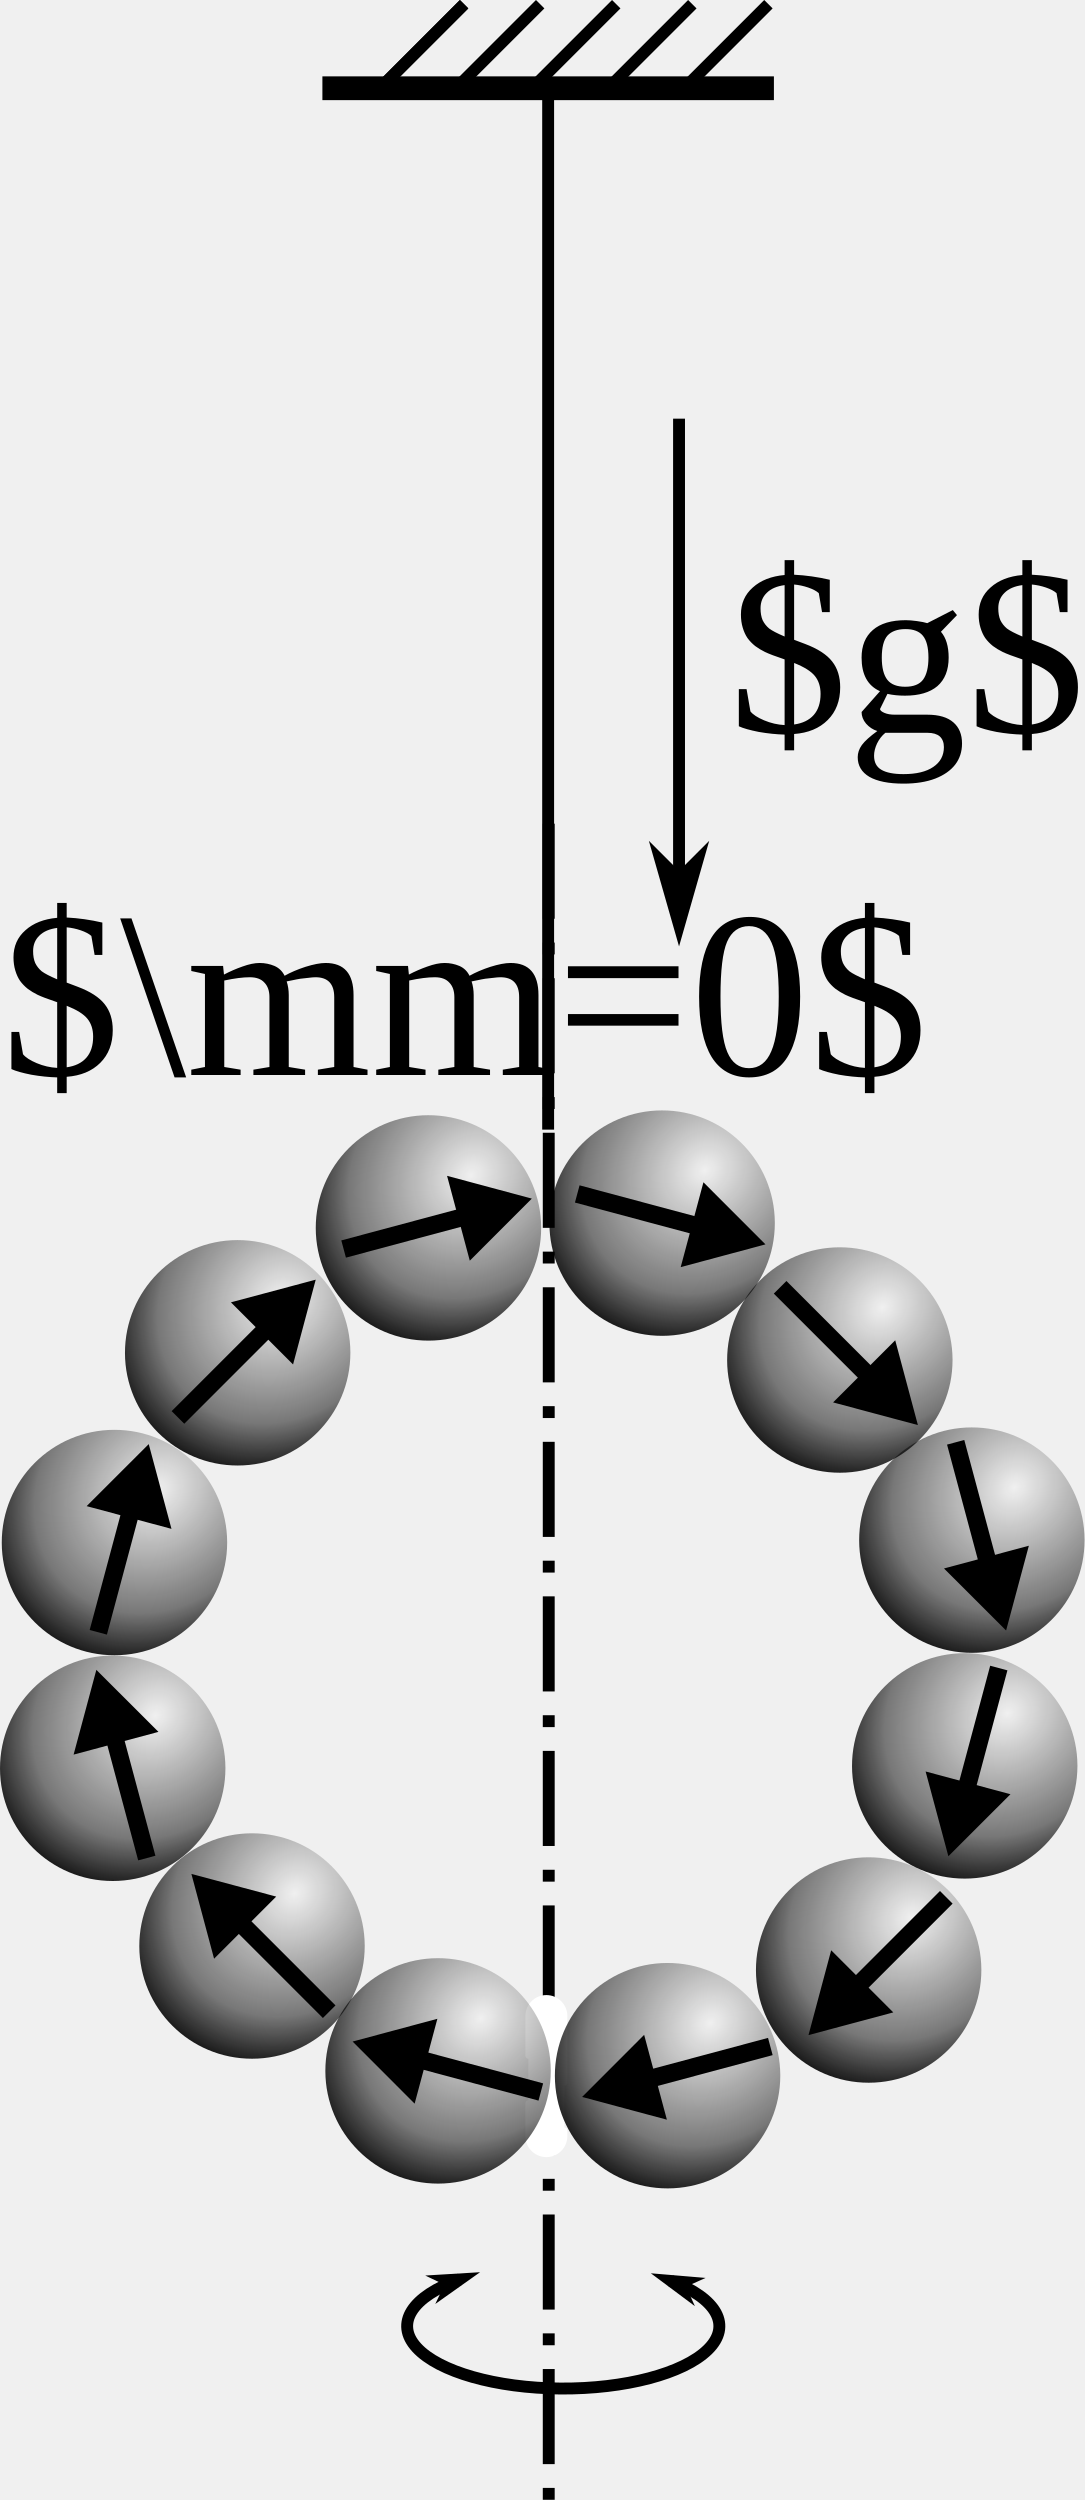
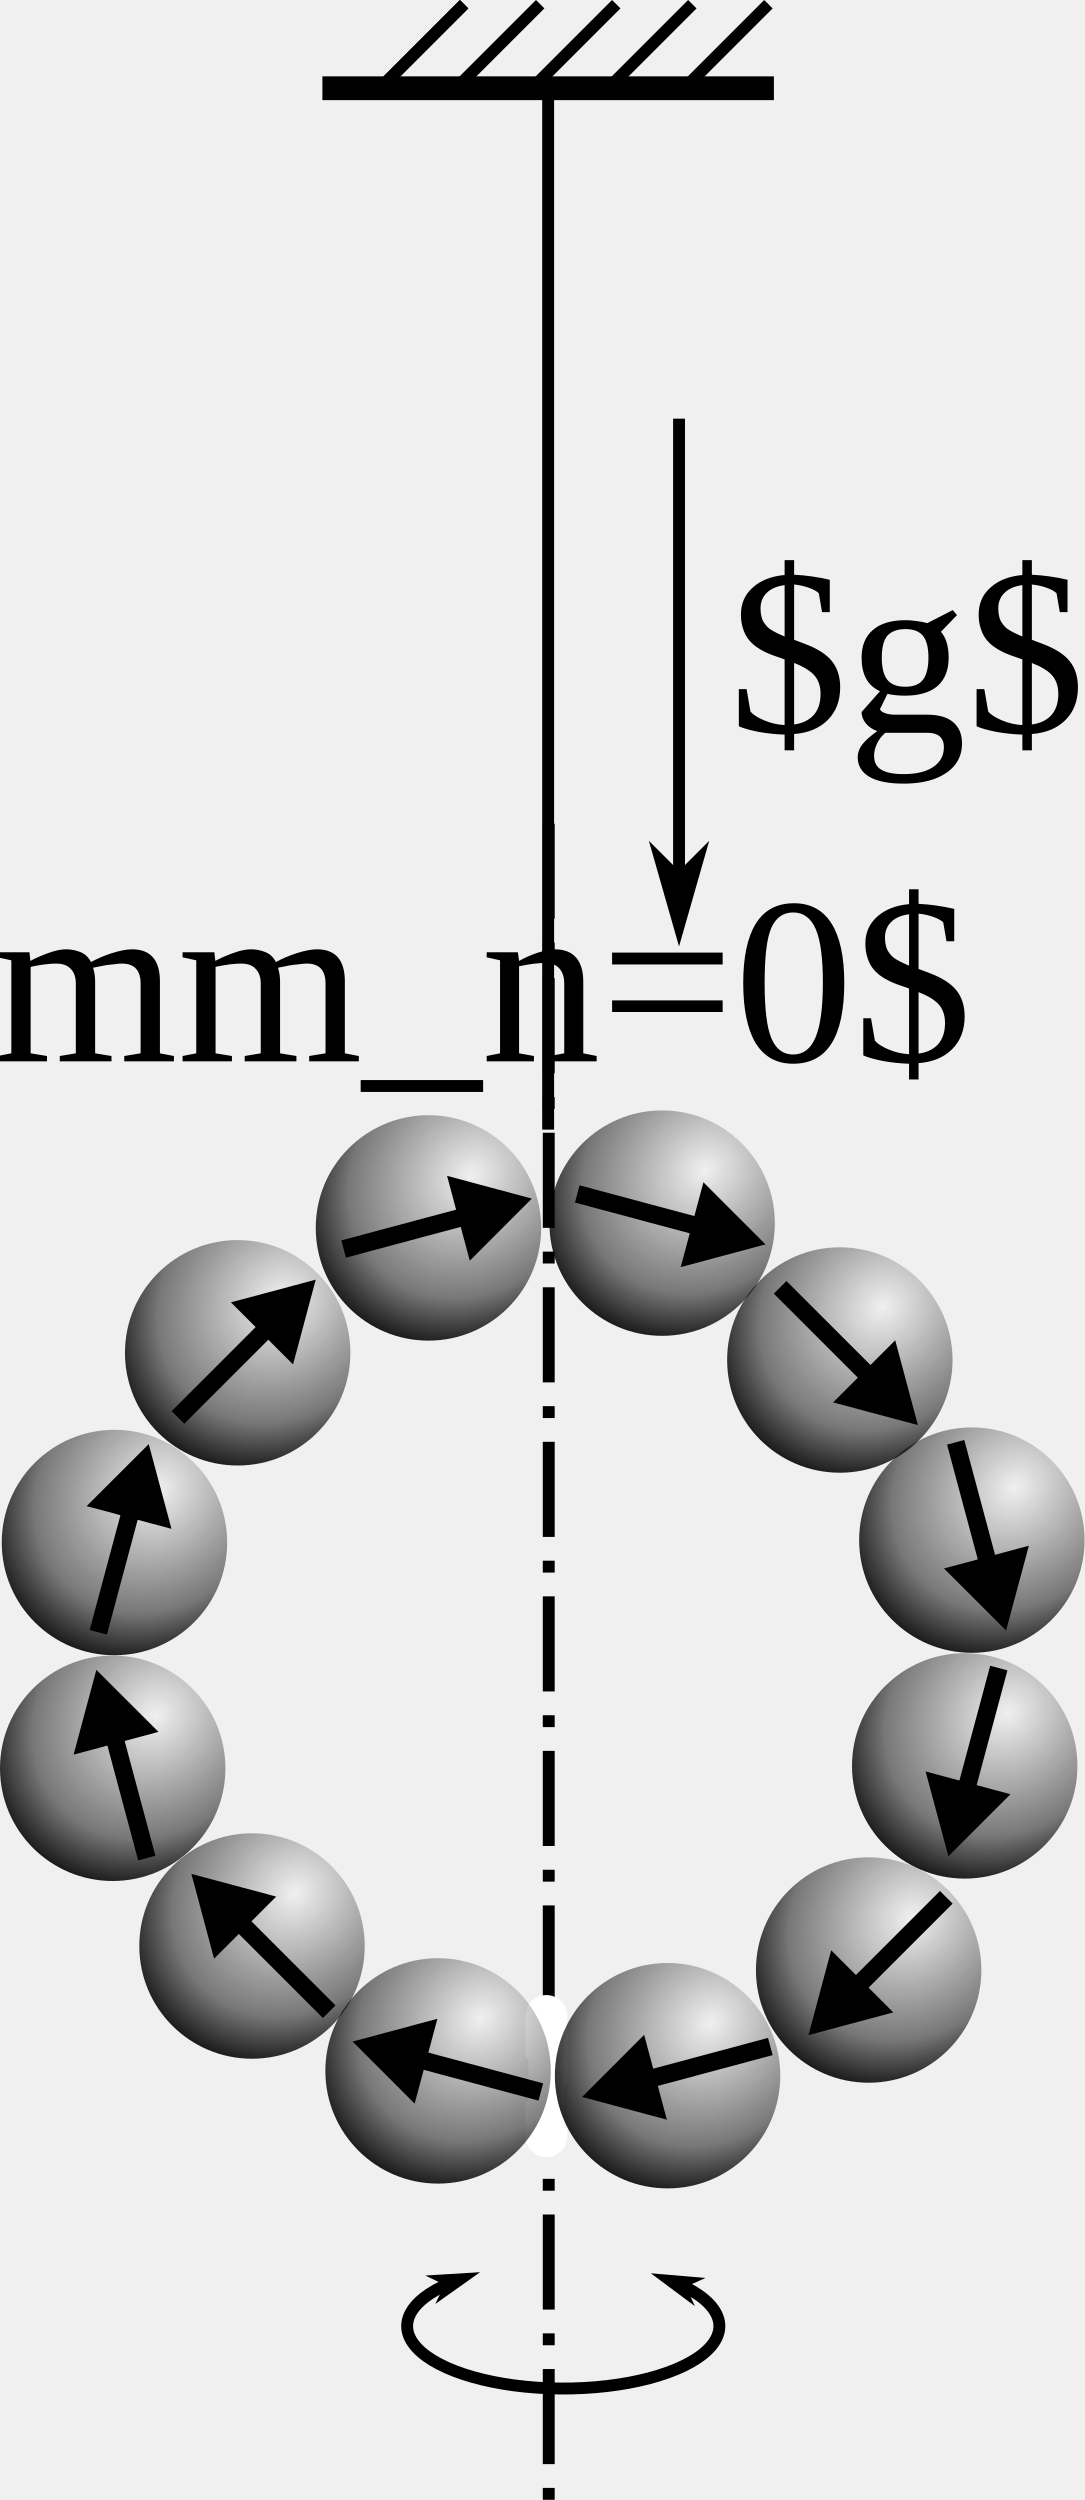
<svg xmlns="http://www.w3.org/2000/svg" xmlns:xlink="http://www.w3.org/1999/xlink" width="16.093mm" height="37.096mm" viewBox="0 0 57.022 131.442" id="svg17530" version="1.1">
  <defs id="defs17532">
    <marker orient="auto" refY="0" refX="0" id="marker19152" style="overflow:visible">
      <path id="path19154" d="m 5.77,0 -8.65,5 0,-10 8.65,5 z" style="fill:#000000;fill-opacity:1;fill-rule:evenodd;stroke:#000000;stroke-width:1pt;stroke-opacity:1" transform="scale(0.4,0.4)" />
    </marker>
    <marker orient="auto" refY="0" refX="0" id="marker19050" style="overflow:visible">
      <path id="path19052" d="m 5.77,0 -8.65,5 0,-10 8.65,5 z" style="fill:#000000;fill-opacity:1;fill-rule:evenodd;stroke:#000000;stroke-width:1pt;stroke-opacity:1" transform="scale(0.4,0.4)" />
    </marker>
    <marker orient="auto" refY="0" refX="0" id="marker18954" style="overflow:visible">
      <path id="path18956" d="m 5.77,0 -8.65,5 0,-10 8.65,5 z" style="fill:#000000;fill-opacity:1;fill-rule:evenodd;stroke:#000000;stroke-width:1pt;stroke-opacity:1" transform="scale(0.4,0.4)" />
    </marker>
    <marker orient="auto" refY="0" refX="0" id="marker18864" style="overflow:visible">
      <path id="path18866" d="m 5.77,0 -8.65,5 0,-10 8.65,5 z" style="fill:#000000;fill-opacity:1;fill-rule:evenodd;stroke:#000000;stroke-width:1pt;stroke-opacity:1" transform="scale(0.4,0.4)" />
    </marker>
    <marker orient="auto" refY="0" refX="0" id="marker18780" style="overflow:visible">
      <path id="path18782" d="m 5.77,0 -8.65,5 0,-10 8.65,5 z" style="fill:#000000;fill-opacity:1;fill-rule:evenodd;stroke:#000000;stroke-width:1pt;stroke-opacity:1" transform="scale(0.4,0.4)" />
    </marker>
    <marker orient="auto" refY="0" refX="0" id="marker18702" style="overflow:visible">
      <path id="path18704" d="m 5.77,0 -8.65,5 0,-10 8.65,5 z" style="fill:#000000;fill-opacity:1;fill-rule:evenodd;stroke:#000000;stroke-width:1pt;stroke-opacity:1" transform="scale(0.4,0.4)" />
    </marker>
    <marker orient="auto" refY="0" refX="0" id="marker18630" style="overflow:visible">
      <path id="path18632" d="m 5.77,0 -8.65,5 0,-10 8.65,5 z" style="fill:#000000;fill-opacity:1;fill-rule:evenodd;stroke:#000000;stroke-width:1pt;stroke-opacity:1" transform="scale(0.4,0.4)" />
    </marker>
    <marker orient="auto" refY="0" refX="0" id="marker18564" style="overflow:visible">
      <path id="path18566" d="m 5.77,0 -8.65,5 0,-10 8.65,5 z" style="fill:#000000;fill-opacity:1;fill-rule:evenodd;stroke:#000000;stroke-width:1pt;stroke-opacity:1" transform="scale(0.4,0.4)" />
    </marker>
    <marker orient="auto" refY="0" refX="0" id="marker18504" style="overflow:visible">
      <path id="path18506" d="m 5.77,0 -8.65,5 0,-10 8.65,5 z" style="fill:#000000;fill-opacity:1;fill-rule:evenodd;stroke:#000000;stroke-width:1pt;stroke-opacity:1" transform="scale(0.4,0.4)" />
    </marker>
    <marker orient="auto" refY="0" refX="0" id="marker18450" style="overflow:visible">
      <path id="path18452" d="m 5.77,0 -8.65,5 0,-10 8.65,5 z" style="fill:#000000;fill-opacity:1;fill-rule:evenodd;stroke:#000000;stroke-width:1pt;stroke-opacity:1" transform="scale(0.4,0.4)" />
    </marker>
    <marker orient="auto" refY="0" refX="0" id="marker18372" style="overflow:visible">
      <path id="path18374" d="m 5.77,0 -8.65,5 0,-10 8.65,5 z" style="fill:#000000;fill-opacity:1;fill-rule:evenodd;stroke:#000000;stroke-width:1pt;stroke-opacity:1" transform="scale(0.4,0.4)" />
    </marker>
    <marker orient="auto" refY="0" refX="0" id="Arrow1Mstart" style="overflow:visible">
      <path id="path4903" d="M 0,0 5,-5 -12.5,0 5,5 0,0 Z" style="fill:#000000;fill-opacity:1;fill-rule:evenodd;stroke:#000000;stroke-width:1pt;stroke-opacity:1" transform="matrix(0.4,0,0,0.4,4,0)" />
    </marker>
    <marker style="overflow:visible" id="marker16943" refX="0" refY="0" orient="auto">
      <path transform="matrix(-0.4,0,0,-0.4,-4,0)" style="fill:#000000;fill-opacity:1;fill-rule:evenodd;stroke:#000000;stroke-width:1pt;stroke-opacity:1" d="M 0,0 5,-5 -12.5,0 5,5 0,0 Z" id="path16945" />
    </marker>
    <radialGradient xlink:href="#linearGradient4210" id="radialGradient14801" gradientUnits="userSpaceOnUse" gradientTransform="matrix(1.191236,-1.236342,1.072005,1.032894,-40.29889,416.2959)" cx="140.537" cy="64.812" fx="140.537" fy="64.812" r="5.98" />
    <linearGradient id="linearGradient4210">
      <stop id="stop4198" offset="0" style="stop-color:#000000;stop-opacity:0;" />
      <stop style="stop-color:#000000;stop-opacity:0.498;" offset="0.669" id="stop4196" />
      <stop id="stop4194" offset="1" style="stop-color:#000000;stop-opacity:1;" />
    </linearGradient>
    <marker style="overflow:visible" id="marker9318" refX="0" refY="0" orient="auto">
      <path transform="scale(0.4,0.4)" style="fill:#000000;fill-opacity:1;fill-rule:evenodd;stroke:#000000;stroke-width:1pt;stroke-opacity:1" d="m 5.77,0 -8.65,5 0,-10 8.65,5 z" id="path9320" />
    </marker>
    <radialGradient xlink:href="#linearGradient4210" id="radialGradient14799" gradientUnits="userSpaceOnUse" gradientTransform="matrix(1.191236,-1.236342,1.072005,1.032894,-72.7208,415.0332)" cx="140.537" cy="64.812" fx="140.537" fy="64.812" r="5.98" />
    <radialGradient xlink:href="#linearGradient4210" id="radialGradient14797" gradientUnits="userSpaceOnUse" gradientTransform="matrix(1.191236,-1.236342,1.072005,1.032894,-79.95182,393.82)" cx="140.537" cy="64.812" fx="140.537" fy="64.812" r="5.98" />
    <radialGradient xlink:href="#linearGradient4210" id="radialGradient14795" gradientUnits="userSpaceOnUse" gradientTransform="matrix(1.191236,-1.236342,1.072005,1.032894,-51.15859,377.0262)" cx="140.537" cy="64.812" fx="140.537" fy="64.812" r="5.98" />
    <radialGradient xlink:href="#linearGradient4210" id="radialGradient14789" gradientUnits="userSpaceOnUse" gradientTransform="matrix(1.191236,-1.236342,1.072005,1.032894,-62.93804,421.5992)" cx="140.537" cy="64.812" fx="140.537" fy="64.812" r="5.98" />
    <radialGradient xlink:href="#linearGradient4210" id="radialGradient14787" gradientUnits="userSpaceOnUse" gradientTransform="matrix(1.191236,-1.236342,1.072005,1.032894,-50.87181,421.8517)" cx="140.537" cy="64.812" fx="140.537" fy="64.812" r="5.98" />
    <marker orient="auto" refY="0" refX="0" id="Arrow1Mend" style="overflow:visible">
      <path id="path4906" d="M 0,0 5,-5 -12.5,0 5,5 0,0 Z" style="fill:#000000;fill-opacity:1;fill-rule:evenodd;stroke:#000000;stroke-width:1pt;stroke-opacity:1" transform="matrix(-0.4,0,0,-0.4,-4,0)" />
    </marker>
    <radialGradient xlink:href="#linearGradient4210" id="radialGradient18328" gradientUnits="userSpaceOnUse" gradientTransform="matrix(1.191236,-1.236342,1.072005,1.032894,-73.47398,383.8447)" cx="140.537" cy="64.812" fx="140.537" fy="64.812" r="5.98" />
    <radialGradient xlink:href="#linearGradient4210" id="radialGradient18330" gradientUnits="userSpaceOnUse" gradientTransform="matrix(1.191236,-1.236342,1.072005,1.032894,-63.44311,377.2787)" cx="140.537" cy="64.812" fx="140.537" fy="64.812" r="5.98" />
    <radialGradient xlink:href="#linearGradient4210" id="radialGradient18332" gradientUnits="userSpaceOnUse" gradientTransform="matrix(1.191236,-1.236342,1.072005,1.032894,-80.04441,405.6893)" cx="140.537" cy="64.812" fx="140.537" fy="64.812" r="5.98" />
    <radialGradient xlink:href="#linearGradient4210" id="radialGradient18360" gradientUnits="userSpaceOnUse" gradientTransform="matrix(1.191236,-1.236342,1.072005,1.032894,-35.24868,405.563)" cx="140.537" cy="64.812" fx="140.537" fy="64.812" r="5.98" />
    <radialGradient xlink:href="#linearGradient4210" id="radialGradient18362" gradientUnits="userSpaceOnUse" gradientTransform="matrix(1.191236,-1.236342,1.072005,1.032894,-34.87376,393.6937)" cx="140.537" cy="64.812" fx="140.537" fy="64.812" r="5.98" />
    <radialGradient xlink:href="#linearGradient4210" id="radialGradient18364" gradientUnits="userSpaceOnUse" gradientTransform="matrix(1.191236,-1.236342,1.072005,1.032894,-41.81411,384.2235)" cx="140.537" cy="64.812" fx="140.537" fy="64.812" r="5.98" />
    <marker orient="auto" refY="0" refX="0" id="Arrow1Sstart" style="overflow:visible">
      <path id="path4909" d="M 0,0 5,-5 -12.5,0 5,5 0,0 Z" style="fill:#000000;fill-opacity:1;fill-rule:evenodd;stroke:#000000;stroke-width:1pt;stroke-opacity:1" transform="matrix(0.2,0,0,0.2,1.2,0)" />
    </marker>
    <marker orient="auto" refY="0" refX="0" id="Arrow1Send" style="overflow:visible">
      <path id="path4912" d="M 0,0 5,-5 -12.5,0 5,5 0,0 Z" style="fill:#000000;fill-opacity:1;fill-rule:evenodd;stroke:#000000;stroke-width:1pt;stroke-opacity:1" transform="matrix(-0.2,0,0,-0.2,-1.2,0)" />
    </marker>
  </defs>
  <g id="layer1" transform="translate(-148.6775,-208.682)">
    <path id="path14695" d="m 177.528,251.988 0,88.136" style="color:#000000;clip-rule:nonzero;display:inline;overflow:visible;visibility:visible;opacity:1;isolation:auto;mix-blend-mode:normal;color-interpolation:sRGB;color-interpolation-filters:linearRGB;solid-color:#000000;solid-opacity:1;fill:none;fill-opacity:1;fill-rule:evenodd;stroke:#000000;stroke-width:0.625;stroke-linecap:butt;stroke-linejoin:miter;stroke-miterlimit:4;stroke-dasharray:5, 1.25, 0.625, 1.25;stroke-dashoffset:0;stroke-opacity:1;color-rendering:auto;image-rendering:auto;shape-rendering:auto;text-rendering:auto;enable-background:accumulate" />
    <rect style="opacity:1;fill:#ffffff;fill-opacity:1;fill-rule:nonzero;stroke:#ffffff;stroke-width:0.312;stroke-linecap:round;stroke-linejoin:miter;stroke-miterlimit:4;stroke-dasharray:5, 2.5;stroke-dashoffset:0;stroke-opacity:1" id="rect20611" width="1.894" height="8.207" x="176.457" y="313.733" ry="0.947" />
    <path id="path14699" d="m 184.379,230.694 0,26.517" style="color:#000000;clip-rule:nonzero;display:inline;overflow:visible;visibility:visible;opacity:1;isolation:auto;mix-blend-mode:normal;color-interpolation:sRGB;color-interpolation-filters:linearRGB;solid-color:#000000;solid-opacity:1;fill:none;fill-opacity:1;fill-rule:evenodd;stroke:#000000;stroke-width:0.625;stroke-linecap:butt;stroke-linejoin:miter;stroke-miterlimit:4;stroke-dasharray:none;stroke-dashoffset:0;stroke-opacity:1;marker-end:url(#Arrow1Mend);color-rendering:auto;image-rendering:auto;shape-rendering:auto;text-rendering:auto;enable-background:accumulate" />
    <text id="text14701" y="247.181" x="186.991" style="color:#000000;font-style:normal;font-variant:normal;font-weight:normal;font-stretch:normal;font-size:12.5px;line-height:125%;font-family:'Times New Roman';-inkscape-font-specification:'Times New Roman, ';text-indent:0;text-align:start;text-decoration:none;text-decoration-line:none;text-decoration-style:solid;text-decoration-color:#000000;letter-spacing:0px;word-spacing:0px;text-transform:none;direction:ltr;block-progression:tb;writing-mode:lr-tb;baseline-shift:baseline;text-anchor:start;white-space:normal;clip-rule:nonzero;display:inline;overflow:visible;visibility:visible;opacity:1;isolation:auto;mix-blend-mode:normal;color-interpolation:sRGB;color-interpolation-filters:linearRGB;solid-color:#000000;solid-opacity:1;fill:#000000;fill-opacity:1;fill-rule:nonzero;stroke:none;stroke-width:0.5;stroke-linecap:butt;stroke-linejoin:miter;stroke-miterlimit:4;stroke-dasharray:none;stroke-dashoffset:0;stroke-opacity:1;color-rendering:auto;image-rendering:auto;shape-rendering:auto;text-rendering:auto;enable-background:accumulate" xml:space="preserve">
      <tspan y="247.181" x="186.991" id="tspan14703">$g$</tspan>
    </text>
    <path id="path14711" d="m 177.497,268.074 0,-54.548" style="color:#000000;clip-rule:nonzero;display:inline;overflow:visible;visibility:visible;opacity:1;isolation:auto;mix-blend-mode:normal;color-interpolation:sRGB;color-interpolation-filters:linearRGB;solid-color:#000000;solid-opacity:1;fill:none;fill-opacity:1;fill-rule:evenodd;stroke:#000000;stroke-width:0.625;stroke-linecap:butt;stroke-linejoin:miter;stroke-miterlimit:4;stroke-dasharray:none;stroke-dashoffset:0;stroke-opacity:1;color-rendering:auto;image-rendering:auto;shape-rendering:auto;text-rendering:auto;enable-background:accumulate" />
    <path id="path14713" d="m 165.628,213.322 23.739,0" style="color:#000000;clip-rule:nonzero;display:inline;overflow:visible;visibility:visible;opacity:1;isolation:auto;mix-blend-mode:normal;color-interpolation:sRGB;color-interpolation-filters:linearRGB;solid-color:#000000;solid-opacity:1;fill:none;fill-opacity:1;fill-rule:evenodd;stroke:#000000;stroke-width:1.25;stroke-linecap:butt;stroke-linejoin:miter;stroke-miterlimit:4;stroke-dasharray:none;stroke-dashoffset:0;stroke-opacity:1;color-rendering:auto;image-rendering:auto;shape-rendering:auto;text-rendering:auto;enable-background:accumulate" />
    <path id="path14715" d="m 168.911,213.07 4.167,-4.167" style="color:#000000;clip-rule:nonzero;display:inline;overflow:visible;visibility:visible;opacity:1;isolation:auto;mix-blend-mode:normal;color-interpolation:sRGB;color-interpolation-filters:linearRGB;solid-color:#000000;solid-opacity:1;fill:none;fill-opacity:1;fill-rule:evenodd;stroke:#000000;stroke-width:0.625;stroke-linecap:butt;stroke-linejoin:miter;stroke-miterlimit:4;stroke-dasharray:none;stroke-dashoffset:0;stroke-opacity:1;color-rendering:auto;image-rendering:auto;shape-rendering:auto;text-rendering:auto;enable-background:accumulate" />
    <path style="color:#000000;clip-rule:nonzero;display:inline;overflow:visible;visibility:visible;opacity:1;isolation:auto;mix-blend-mode:normal;color-interpolation:sRGB;color-interpolation-filters:linearRGB;solid-color:#000000;solid-opacity:1;fill:none;fill-opacity:1;fill-rule:evenodd;stroke:#000000;stroke-width:0.625;stroke-linecap:butt;stroke-linejoin:miter;stroke-miterlimit:4;stroke-dasharray:none;stroke-dashoffset:0;stroke-opacity:1;color-rendering:auto;image-rendering:auto;shape-rendering:auto;text-rendering:auto;enable-background:accumulate" d="m 168.911,213.07 4.167,-4.167" id="path14717" />
    <path id="path14719" d="m 172.911,213.07 4.167,-4.167" style="color:#000000;clip-rule:nonzero;display:inline;overflow:visible;visibility:visible;opacity:1;isolation:auto;mix-blend-mode:normal;color-interpolation:sRGB;color-interpolation-filters:linearRGB;solid-color:#000000;solid-opacity:1;fill:none;fill-opacity:1;fill-rule:evenodd;stroke:#000000;stroke-width:0.625;stroke-linecap:butt;stroke-linejoin:miter;stroke-miterlimit:4;stroke-dasharray:none;stroke-dashoffset:0;stroke-opacity:1;color-rendering:auto;image-rendering:auto;shape-rendering:auto;text-rendering:auto;enable-background:accumulate" />
    <path style="color:#000000;clip-rule:nonzero;display:inline;overflow:visible;visibility:visible;opacity:1;isolation:auto;mix-blend-mode:normal;color-interpolation:sRGB;color-interpolation-filters:linearRGB;solid-color:#000000;solid-opacity:1;fill:none;fill-opacity:1;fill-rule:evenodd;stroke:#000000;stroke-width:0.625;stroke-linecap:butt;stroke-linejoin:miter;stroke-miterlimit:4;stroke-dasharray:none;stroke-dashoffset:0;stroke-opacity:1;color-rendering:auto;image-rendering:auto;shape-rendering:auto;text-rendering:auto;enable-background:accumulate" d="m 176.911,213.07 4.167,-4.167" id="path14721" />
    <path id="path14723" d="m 180.911,213.07 4.167,-4.167" style="color:#000000;clip-rule:nonzero;display:inline;overflow:visible;visibility:visible;opacity:1;isolation:auto;mix-blend-mode:normal;color-interpolation:sRGB;color-interpolation-filters:linearRGB;solid-color:#000000;solid-opacity:1;fill:none;fill-opacity:1;fill-rule:evenodd;stroke:#000000;stroke-width:0.625;stroke-linecap:butt;stroke-linejoin:miter;stroke-miterlimit:4;stroke-dasharray:none;stroke-dashoffset:0;stroke-opacity:1;color-rendering:auto;image-rendering:auto;shape-rendering:auto;text-rendering:auto;enable-background:accumulate" />
    <path style="color:#000000;clip-rule:nonzero;display:inline;overflow:visible;visibility:visible;opacity:1;isolation:auto;mix-blend-mode:normal;color-interpolation:sRGB;color-interpolation-filters:linearRGB;solid-color:#000000;solid-opacity:1;fill:none;fill-opacity:1;fill-rule:evenodd;stroke:#000000;stroke-width:0.625;stroke-linecap:butt;stroke-linejoin:miter;stroke-miterlimit:4;stroke-dasharray:none;stroke-dashoffset:0;stroke-opacity:1;color-rendering:auto;image-rendering:auto;shape-rendering:auto;text-rendering:auto;enable-background:accumulate" d="m 184.911,213.07 4.167,-4.167" id="path14725" />
    <path style="color:#000000;clip-rule:nonzero;display:inline;overflow:visible;visibility:visible;opacity:1;isolation:auto;mix-blend-mode:normal;color-interpolation:sRGB;color-interpolation-filters:linearRGB;solid-color:#000000;solid-opacity:1;fill:url(#radialGradient14787);fill-opacity:1;fill-rule:nonzero;stroke:none;stroke-width:0.625;stroke-linecap:butt;stroke-linejoin:miter;stroke-miterlimit:4;stroke-dasharray:none;stroke-dashoffset:0;stroke-opacity:1;color-rendering:auto;image-rendering:auto;shape-rendering:auto;text-rendering:auto;enable-background:accumulate" id="path14729" d="m 189.702,317.815 a 5.926,5.926 0 0 1 -5.92,5.926 5.926,5.926 0 0 1 -5.931,-5.915 5.926,5.926 0 0 1 5.909,-5.937 5.926,5.926 0 0 1 5.942,5.903" />
    <path style="color:#000000;clip-rule:nonzero;display:inline;overflow:visible;visibility:visible;opacity:1;isolation:auto;mix-blend-mode:normal;color-interpolation:sRGB;color-interpolation-filters:linearRGB;solid-color:#000000;solid-opacity:1;fill:none;fill-opacity:1;fill-rule:evenodd;stroke:#000000;stroke-width:0.938;stroke-linecap:butt;stroke-linejoin:miter;stroke-miterlimit:4;stroke-dasharray:none;stroke-dashoffset:0;stroke-opacity:1;marker-end:url(#marker18954);color-rendering:auto;image-rendering:auto;shape-rendering:auto;text-rendering:auto;enable-background:accumulate" d="m 189.179,316.281 -7.322,1.962" id="path14731" />
    <path d="m 177.635,317.563 a 5.926,5.926 0 0 1 -5.92,5.926 5.926,5.926 0 0 1 -5.931,-5.915 5.926,5.926 0 0 1 5.909,-5.937 5.926,5.926 0 0 1 5.942,5.903" id="path14735" style="color:#000000;clip-rule:nonzero;display:inline;overflow:visible;visibility:visible;opacity:1;isolation:auto;mix-blend-mode:normal;color-interpolation:sRGB;color-interpolation-filters:linearRGB;solid-color:#000000;solid-opacity:1;fill:url(#radialGradient14789);fill-opacity:1;fill-rule:nonzero;stroke:none;stroke-width:0.625;stroke-linecap:butt;stroke-linejoin:miter;stroke-miterlimit:4;stroke-dasharray:none;stroke-dashoffset:0;stroke-opacity:1;color-rendering:auto;image-rendering:auto;shape-rendering:auto;text-rendering:auto;enable-background:accumulate" />
    <path id="path14737" d="m 177.112,318.672 -7.322,-1.962" style="color:#000000;clip-rule:nonzero;display:inline;overflow:visible;visibility:visible;opacity:1;isolation:auto;mix-blend-mode:normal;color-interpolation:sRGB;color-interpolation-filters:linearRGB;solid-color:#000000;solid-opacity:1;fill:none;fill-opacity:1;fill-rule:evenodd;stroke:#000000;stroke-width:0.938;stroke-linecap:butt;stroke-linejoin:miter;stroke-miterlimit:4;stroke-dasharray:none;stroke-dashoffset:0;stroke-opacity:1;marker-end:url(#marker18864);color-rendering:auto;image-rendering:auto;shape-rendering:auto;text-rendering:auto;enable-background:accumulate" />
    <path d="m 189.415,272.99 a 5.926,5.926 0 0 1 -5.92,5.926 5.926,5.926 0 0 1 -5.931,-5.915 5.926,5.926 0 0 1 5.909,-5.937 5.926,5.926 0 0 1 5.942,5.903" id="path14753" style="color:#000000;clip-rule:nonzero;display:inline;overflow:visible;visibility:visible;opacity:1;isolation:auto;mix-blend-mode:normal;color-interpolation:sRGB;color-interpolation-filters:linearRGB;solid-color:#000000;solid-opacity:1;fill:url(#radialGradient14795);fill-opacity:1;fill-rule:nonzero;stroke:none;stroke-width:0.625;stroke-linecap:butt;stroke-linejoin:miter;stroke-miterlimit:4;stroke-dasharray:none;stroke-dashoffset:0;stroke-opacity:1;color-rendering:auto;image-rendering:auto;shape-rendering:auto;text-rendering:auto;enable-background:accumulate" />
    <path id="path14755" d="m 179.027,271.456 7.322,1.962" style="color:#000000;clip-rule:nonzero;display:inline;overflow:visible;visibility:visible;opacity:1;isolation:auto;mix-blend-mode:normal;color-interpolation:sRGB;color-interpolation-filters:linearRGB;solid-color:#000000;solid-opacity:1;fill:none;fill-opacity:1;fill-rule:evenodd;stroke:#000000;stroke-width:0.938;stroke-linecap:butt;stroke-linejoin:miter;stroke-miterlimit:4;stroke-dasharray:none;stroke-dashoffset:0;stroke-opacity:1;marker-end:url(#marker18450);color-rendering:auto;image-rendering:auto;shape-rendering:auto;text-rendering:auto;enable-background:accumulate" />
    <path style="color:#000000;clip-rule:nonzero;display:inline;overflow:visible;visibility:visible;opacity:1;isolation:auto;mix-blend-mode:normal;color-interpolation:sRGB;color-interpolation-filters:linearRGB;solid-color:#000000;solid-opacity:1;fill:url(#radialGradient14797);fill-opacity:1;fill-rule:nonzero;stroke:none;stroke-width:0.625;stroke-linecap:butt;stroke-linejoin:miter;stroke-miterlimit:4;stroke-dasharray:none;stroke-dashoffset:0;stroke-opacity:1;color-rendering:auto;image-rendering:auto;shape-rendering:auto;text-rendering:auto;enable-background:accumulate" id="path14759" d="m 160.621,289.784 a 5.926,5.926 0 0 1 -5.92,5.926 5.926,5.926 0 0 1 -5.931,-5.915 5.926,5.926 0 0 1 5.909,-5.937 5.926,5.926 0 0 1 5.942,5.903" />
    <path style="color:#000000;clip-rule:nonzero;display:inline;overflow:visible;visibility:visible;opacity:1;isolation:auto;mix-blend-mode:normal;color-interpolation:sRGB;color-interpolation-filters:linearRGB;solid-color:#000000;solid-opacity:1;fill:none;fill-opacity:1;fill-rule:evenodd;stroke:#000000;stroke-width:0.938;stroke-linecap:butt;stroke-linejoin:miter;stroke-miterlimit:4;stroke-dasharray:none;stroke-dashoffset:0;stroke-opacity:1;marker-end:url(#marker18630);color-rendering:auto;image-rendering:auto;shape-rendering:auto;text-rendering:auto;enable-background:accumulate" d="m 153.845,294.504 1.962,-7.322" id="path14761" />
    <path d="m 167.853,310.997 a 5.926,5.926 0 0 1 -5.92,5.926 5.926,5.926 0 0 1 -5.931,-5.915 5.926,5.926 0 0 1 5.909,-5.937 5.926,5.926 0 0 1 5.942,5.903" id="path14765" style="color:#000000;clip-rule:nonzero;display:inline;overflow:visible;visibility:visible;opacity:1;isolation:auto;mix-blend-mode:normal;color-interpolation:sRGB;color-interpolation-filters:linearRGB;solid-color:#000000;solid-opacity:1;fill:url(#radialGradient14799);fill-opacity:1;fill-rule:nonzero;stroke:none;stroke-width:0.625;stroke-linecap:butt;stroke-linejoin:miter;stroke-miterlimit:4;stroke-dasharray:none;stroke-dashoffset:0;stroke-opacity:1;color-rendering:auto;image-rendering:auto;shape-rendering:auto;text-rendering:auto;enable-background:accumulate" />
    <path id="path14767" d="m 165.985,314.451 -5.36,-5.36" style="color:#000000;clip-rule:nonzero;display:inline;overflow:visible;visibility:visible;opacity:1;isolation:auto;mix-blend-mode:normal;color-interpolation:sRGB;color-interpolation-filters:linearRGB;solid-color:#000000;solid-opacity:1;fill:none;fill-opacity:1;fill-rule:evenodd;stroke:#000000;stroke-width:0.938;stroke-linecap:butt;stroke-linejoin:miter;stroke-miterlimit:4;stroke-dasharray:none;stroke-dashoffset:0;stroke-opacity:1;marker-end:url(#marker18780);color-rendering:auto;image-rendering:auto;shape-rendering:auto;text-rendering:auto;enable-background:accumulate" />
    <path d="m 200.274,312.259 a 5.926,5.926 0 0 1 -5.92,5.926 5.926,5.926 0 0 1 -5.931,-5.915 5.926,5.926 0 0 1 5.909,-5.937 5.926,5.926 0 0 1 5.942,5.903" id="path14771" style="color:#000000;clip-rule:nonzero;display:inline;overflow:visible;visibility:visible;opacity:1;isolation:auto;mix-blend-mode:normal;color-interpolation:sRGB;color-interpolation-filters:linearRGB;solid-color:#000000;solid-opacity:1;fill:url(#radialGradient14801);fill-opacity:1;fill-rule:nonzero;stroke:none;stroke-width:0.625;stroke-linecap:butt;stroke-linejoin:miter;stroke-miterlimit:4;stroke-dasharray:none;stroke-dashoffset:0;stroke-opacity:1;color-rendering:auto;image-rendering:auto;shape-rendering:auto;text-rendering:auto;enable-background:accumulate" />
    <path id="path14773" d="m 198.43,308.436 -5.36,5.36" style="color:#000000;clip-rule:nonzero;display:inline;overflow:visible;visibility:visible;opacity:1;isolation:auto;mix-blend-mode:normal;color-interpolation:sRGB;color-interpolation-filters:linearRGB;solid-color:#000000;solid-opacity:1;fill:none;fill-opacity:1;fill-rule:evenodd;stroke:#000000;stroke-width:0.938;stroke-linecap:butt;stroke-linejoin:miter;stroke-miterlimit:4;stroke-dasharray:none;stroke-dashoffset:0;stroke-opacity:1;marker-end:url(#marker19050);color-rendering:auto;image-rendering:auto;shape-rendering:auto;text-rendering:auto;enable-background:accumulate" />
    <path d="m 167.099,279.808 a 5.926,5.926 0 0 1 -5.92,5.926 5.926,5.926 0 0 1 -5.931,-5.915 5.926,5.926 0 0 1 5.909,-5.937 5.926,5.926 0 0 1 5.942,5.903" id="path18312" style="color:#000000;clip-rule:nonzero;display:inline;overflow:visible;visibility:visible;opacity:1;isolation:auto;mix-blend-mode:normal;color-interpolation:sRGB;color-interpolation-filters:linearRGB;solid-color:#000000;solid-opacity:1;fill:url(#radialGradient18328);fill-opacity:1;fill-rule:nonzero;stroke:none;stroke-width:0.625;stroke-linecap:butt;stroke-linejoin:miter;stroke-miterlimit:4;stroke-dasharray:none;stroke-dashoffset:0;stroke-opacity:1;color-rendering:auto;image-rendering:auto;shape-rendering:auto;text-rendering:auto;enable-background:accumulate" />
    <path id="path18314" d="m 158.033,283.207 5.36,-5.36" style="color:#000000;clip-rule:nonzero;display:inline;overflow:visible;visibility:visible;opacity:1;isolation:auto;mix-blend-mode:normal;color-interpolation:sRGB;color-interpolation-filters:linearRGB;solid-color:#000000;solid-opacity:1;fill:none;fill-opacity:1;fill-rule:evenodd;stroke:#000000;stroke-width:0.938;stroke-linecap:butt;stroke-linejoin:miter;stroke-miterlimit:4;stroke-dasharray:none;stroke-dashoffset:0;stroke-opacity:1;marker-end:url(#marker18564);color-rendering:auto;image-rendering:auto;shape-rendering:auto;text-rendering:auto;enable-background:accumulate" />
    <path style="color:#000000;clip-rule:nonzero;display:inline;overflow:visible;visibility:visible;opacity:1;isolation:auto;mix-blend-mode:normal;color-interpolation:sRGB;color-interpolation-filters:linearRGB;solid-color:#000000;solid-opacity:1;fill:url(#radialGradient18330);fill-opacity:1;fill-rule:nonzero;stroke:none;stroke-width:0.625;stroke-linecap:butt;stroke-linejoin:miter;stroke-miterlimit:4;stroke-dasharray:none;stroke-dashoffset:0;stroke-opacity:1;color-rendering:auto;image-rendering:auto;shape-rendering:auto;text-rendering:auto;enable-background:accumulate" id="path18318" d="m 177.13,273.242 a 5.926,5.926 0 0 1 -5.92,5.926 5.926,5.926 0 0 1 -5.931,-5.915 5.926,5.926 0 0 1 5.909,-5.937 5.926,5.926 0 0 1 5.942,5.903" />
    <path style="color:#000000;clip-rule:nonzero;display:inline;overflow:visible;visibility:visible;opacity:1;isolation:auto;mix-blend-mode:normal;color-interpolation:sRGB;color-interpolation-filters:linearRGB;solid-color:#000000;solid-opacity:1;fill:none;fill-opacity:1;fill-rule:evenodd;stroke:#000000;stroke-width:0.938;stroke-linecap:butt;stroke-linejoin:miter;stroke-miterlimit:4;stroke-dasharray:none;stroke-dashoffset:0;stroke-opacity:1;marker-end:url(#marker18504);color-rendering:auto;image-rendering:auto;shape-rendering:auto;text-rendering:auto;enable-background:accumulate" d="m 166.743,274.352 7.322,-1.962" id="path18320" />
    <path style="color:#000000;clip-rule:nonzero;display:inline;overflow:visible;visibility:visible;opacity:1;isolation:auto;mix-blend-mode:normal;color-interpolation:sRGB;color-interpolation-filters:linearRGB;solid-color:#000000;solid-opacity:1;fill:url(#radialGradient18332);fill-opacity:1;fill-rule:nonzero;stroke:none;stroke-width:0.625;stroke-linecap:butt;stroke-linejoin:miter;stroke-miterlimit:4;stroke-dasharray:none;stroke-dashoffset:0;stroke-opacity:1;color-rendering:auto;image-rendering:auto;shape-rendering:auto;text-rendering:auto;enable-background:accumulate" id="path18324" d="m 160.529,301.653 a 5.926,5.926 0 0 1 -5.92,5.926 5.926,5.926 0 0 1 -5.931,-5.915 5.926,5.926 0 0 1 5.909,-5.937 5.926,5.926 0 0 1 5.942,5.903" />
    <path style="color:#000000;clip-rule:nonzero;display:inline;overflow:visible;visibility:visible;opacity:1;isolation:auto;mix-blend-mode:normal;color-interpolation:sRGB;color-interpolation-filters:linearRGB;solid-color:#000000;solid-opacity:1;fill:none;fill-opacity:1;fill-rule:evenodd;stroke:#000000;stroke-width:0.938;stroke-linecap:butt;stroke-linejoin:miter;stroke-miterlimit:4;stroke-dasharray:none;stroke-dashoffset:0;stroke-opacity:1;marker-end:url(#marker18702);color-rendering:auto;image-rendering:auto;shape-rendering:auto;text-rendering:auto;enable-background:accumulate" d="m 156.395,306.373 -1.962,-7.322" id="path18326" />
    <path style="color:#000000;clip-rule:nonzero;display:inline;overflow:visible;visibility:visible;opacity:1;isolation:auto;mix-blend-mode:normal;color-interpolation:sRGB;color-interpolation-filters:linearRGB;solid-color:#000000;solid-opacity:1;fill:url(#radialGradient18360);fill-opacity:1;fill-rule:nonzero;stroke:none;stroke-width:0.625;stroke-linecap:butt;stroke-linejoin:miter;stroke-miterlimit:4;stroke-dasharray:none;stroke-dashoffset:0;stroke-opacity:1;color-rendering:auto;image-rendering:auto;shape-rendering:auto;text-rendering:auto;enable-background:accumulate" id="path18344" d="m 205.325,301.527 a 5.926,5.926 0 0 1 -5.92,5.926 5.926,5.926 0 0 1 -5.931,-5.915 5.926,5.926 0 0 1 5.909,-5.937 5.926,5.926 0 0 1 5.942,5.903" />
    <path style="color:#000000;clip-rule:nonzero;display:inline;overflow:visible;visibility:visible;opacity:1;isolation:auto;mix-blend-mode:normal;color-interpolation:sRGB;color-interpolation-filters:linearRGB;solid-color:#000000;solid-opacity:1;fill:none;fill-opacity:1;fill-rule:evenodd;stroke:#000000;stroke-width:0.938;stroke-linecap:butt;stroke-linejoin:miter;stroke-miterlimit:4;stroke-dasharray:none;stroke-dashoffset:0;stroke-opacity:1;marker-end:url(#marker19152);color-rendering:auto;image-rendering:auto;shape-rendering:auto;text-rendering:auto;enable-background:accumulate" d="m 201.191,296.382 -1.962,7.322" id="path18346" />
    <path d="m 205.7,289.657 a 5.926,5.926 0 0 1 -5.92,5.926 5.926,5.926 0 0 1 -5.931,-5.915 5.926,5.926 0 0 1 5.909,-5.937 5.926,5.926 0 0 1 5.942,5.903" id="path18350" style="color:#000000;clip-rule:nonzero;display:inline;overflow:visible;visibility:visible;opacity:1;isolation:auto;mix-blend-mode:normal;color-interpolation:sRGB;color-interpolation-filters:linearRGB;solid-color:#000000;solid-opacity:1;fill:url(#radialGradient18362);fill-opacity:1;fill-rule:nonzero;stroke:none;stroke-width:0.625;stroke-linecap:butt;stroke-linejoin:miter;stroke-miterlimit:4;stroke-dasharray:none;stroke-dashoffset:0;stroke-opacity:1;color-rendering:auto;image-rendering:auto;shape-rendering:auto;text-rendering:auto;enable-background:accumulate" />
    <path id="path18352" d="m 198.923,284.513 1.962,7.322" style="color:#000000;clip-rule:nonzero;display:inline;overflow:visible;visibility:visible;opacity:1;isolation:auto;mix-blend-mode:normal;color-interpolation:sRGB;color-interpolation-filters:linearRGB;solid-color:#000000;solid-opacity:1;fill:none;fill-opacity:1;fill-rule:evenodd;stroke:#000000;stroke-width:0.938;stroke-linecap:butt;stroke-linejoin:miter;stroke-miterlimit:4;stroke-dasharray:none;stroke-dashoffset:0;stroke-opacity:1;marker-end:url(#marker9318);color-rendering:auto;image-rendering:auto;shape-rendering:auto;text-rendering:auto;enable-background:accumulate" />
    <path style="color:#000000;clip-rule:nonzero;display:inline;overflow:visible;visibility:visible;opacity:1;isolation:auto;mix-blend-mode:normal;color-interpolation:sRGB;color-interpolation-filters:linearRGB;solid-color:#000000;solid-opacity:1;fill:url(#radialGradient18364);fill-opacity:1;fill-rule:nonzero;stroke:none;stroke-width:0.625;stroke-linecap:butt;stroke-linejoin:miter;stroke-miterlimit:4;stroke-dasharray:none;stroke-dashoffset:0;stroke-opacity:1;color-rendering:auto;image-rendering:auto;shape-rendering:auto;text-rendering:auto;enable-background:accumulate" id="path18356" d="m 198.759,280.187 a 5.926,5.926 0 0 1 -5.92,5.926 5.926,5.926 0 0 1 -5.931,-5.915 5.926,5.926 0 0 1 5.909,-5.937 5.926,5.926 0 0 1 5.942,5.903" />
    <path style="color:#000000;clip-rule:nonzero;display:inline;overflow:visible;visibility:visible;opacity:1;isolation:auto;mix-blend-mode:normal;color-interpolation:sRGB;color-interpolation-filters:linearRGB;solid-color:#000000;solid-opacity:1;fill:none;fill-opacity:1;fill-rule:evenodd;stroke:#000000;stroke-width:0.938;stroke-linecap:butt;stroke-linejoin:miter;stroke-miterlimit:4;stroke-dasharray:none;stroke-dashoffset:0;stroke-opacity:1;marker-end:url(#marker18372);color-rendering:auto;image-rendering:auto;shape-rendering:auto;text-rendering:auto;enable-background:accumulate" d="m 189.693,276.364 5.36,5.36" id="path18358" />
-     <text xml:space="preserve" style="color:#000000;font-style:normal;font-variant:normal;font-weight:normal;font-stretch:normal;font-size:12.5px;line-height:125%;font-family:'Times New Roman';-inkscape-font-specification:'Times New Roman, ';text-indent:0;text-align:start;text-decoration:none;text-decoration-line:none;text-decoration-style:solid;text-decoration-color:#000000;letter-spacing:0px;word-spacing:0px;text-transform:none;direction:ltr;block-progression:tb;writing-mode:lr-tb;baseline-shift:baseline;text-anchor:start;white-space:normal;clip-rule:nonzero;display:inline;overflow:visible;visibility:visible;opacity:1;isolation:auto;mix-blend-mode:normal;color-interpolation:sRGB;color-interpolation-filters:linearRGB;solid-color:#000000;solid-opacity:1;fill:#000000;fill-opacity:1;fill-rule:nonzero;stroke:none;stroke-width:0.5;stroke-linecap:butt;stroke-linejoin:miter;stroke-miterlimit:4;stroke-dasharray:none;stroke-dashoffset:0;stroke-opacity:1;color-rendering:auto;image-rendering:auto;shape-rendering:auto;text-rendering:auto;enable-background:accumulate" x="148.745" y="265.201" id="text19950">
-       <tspan id="tspan19952" x="148.745" y="265.201">$\mm=0$</tspan>
+     <text xml:space="preserve" style="color:#000000;font-style:normal;font-variant:normal;font-weight:normal;font-stretch:normal;font-size:12.5px;line-height:125%;font-family:'Times New Roman';-inkscape-font-specification:'Times New Roman, ';text-indent:0;text-align:start;text-decoration:none;text-decoration-line:none;text-decoration-style:solid;text-decoration-color:#000000;letter-spacing:0px;word-spacing:0px;text-transform:none;direction:ltr;block-progression:tb;writing-mode:lr-tb;baseline-shift:baseline;text-anchor:start;white-space:normal;clip-rule:nonzero;display:inline;overflow:visible;visibility:visible;opacity:1;isolation:auto;mix-blend-mode:normal;color-interpolation:sRGB;color-interpolation-filters:linearRGB;solid-color:#000000;solid-opacity:1;fill:#000000;fill-opacity:1;fill-rule:nonzero;stroke:none;stroke-width:0.5;stroke-linecap:butt;stroke-linejoin:miter;stroke-miterlimit:4;stroke-dasharray:none;stroke-dashoffset:0;stroke-opacity:1;color-rendering:auto;image-rendering:auto;shape-rendering:auto;text-rendering:auto;enable-background:accumulate" x="138.566" y="264.487" id="text19950">
+       <tspan id="tspan19952" x="138.566" y="264.487">$\mm_n=0$</tspan>
    </text>
    <path style="color:#000000;clip-rule:nonzero;display:inline;overflow:visible;visibility:visible;opacity:1;isolation:auto;mix-blend-mode:normal;color-interpolation:sRGB;color-interpolation-filters:linearRGB;solid-color:#000000;solid-opacity:1;fill:none;fill-opacity:1;fill-rule:nonzero;stroke:#000000;stroke-width:0.625;stroke-linecap:butt;stroke-linejoin:miter;stroke-miterlimit:4;stroke-dasharray:none;stroke-dashoffset:0;stroke-opacity:1;marker-start:url(#Arrow1Sstart);marker-end:url(#Arrow1Send);color-rendering:auto;image-rendering:auto;shape-rendering:auto;text-rendering:auto;enable-background:accumulate" id="path10090" d="m 183.94,328.6 a 8.207,3.283 0 0 1 1.947,3.626 8.207,3.283 0 0 1 -7.746,2.038 8.207,3.283 0 0 1 -7.554,-2.151 8.207,3.283 0 0 1 2.279,-3.595" />
  </g>
</svg>
